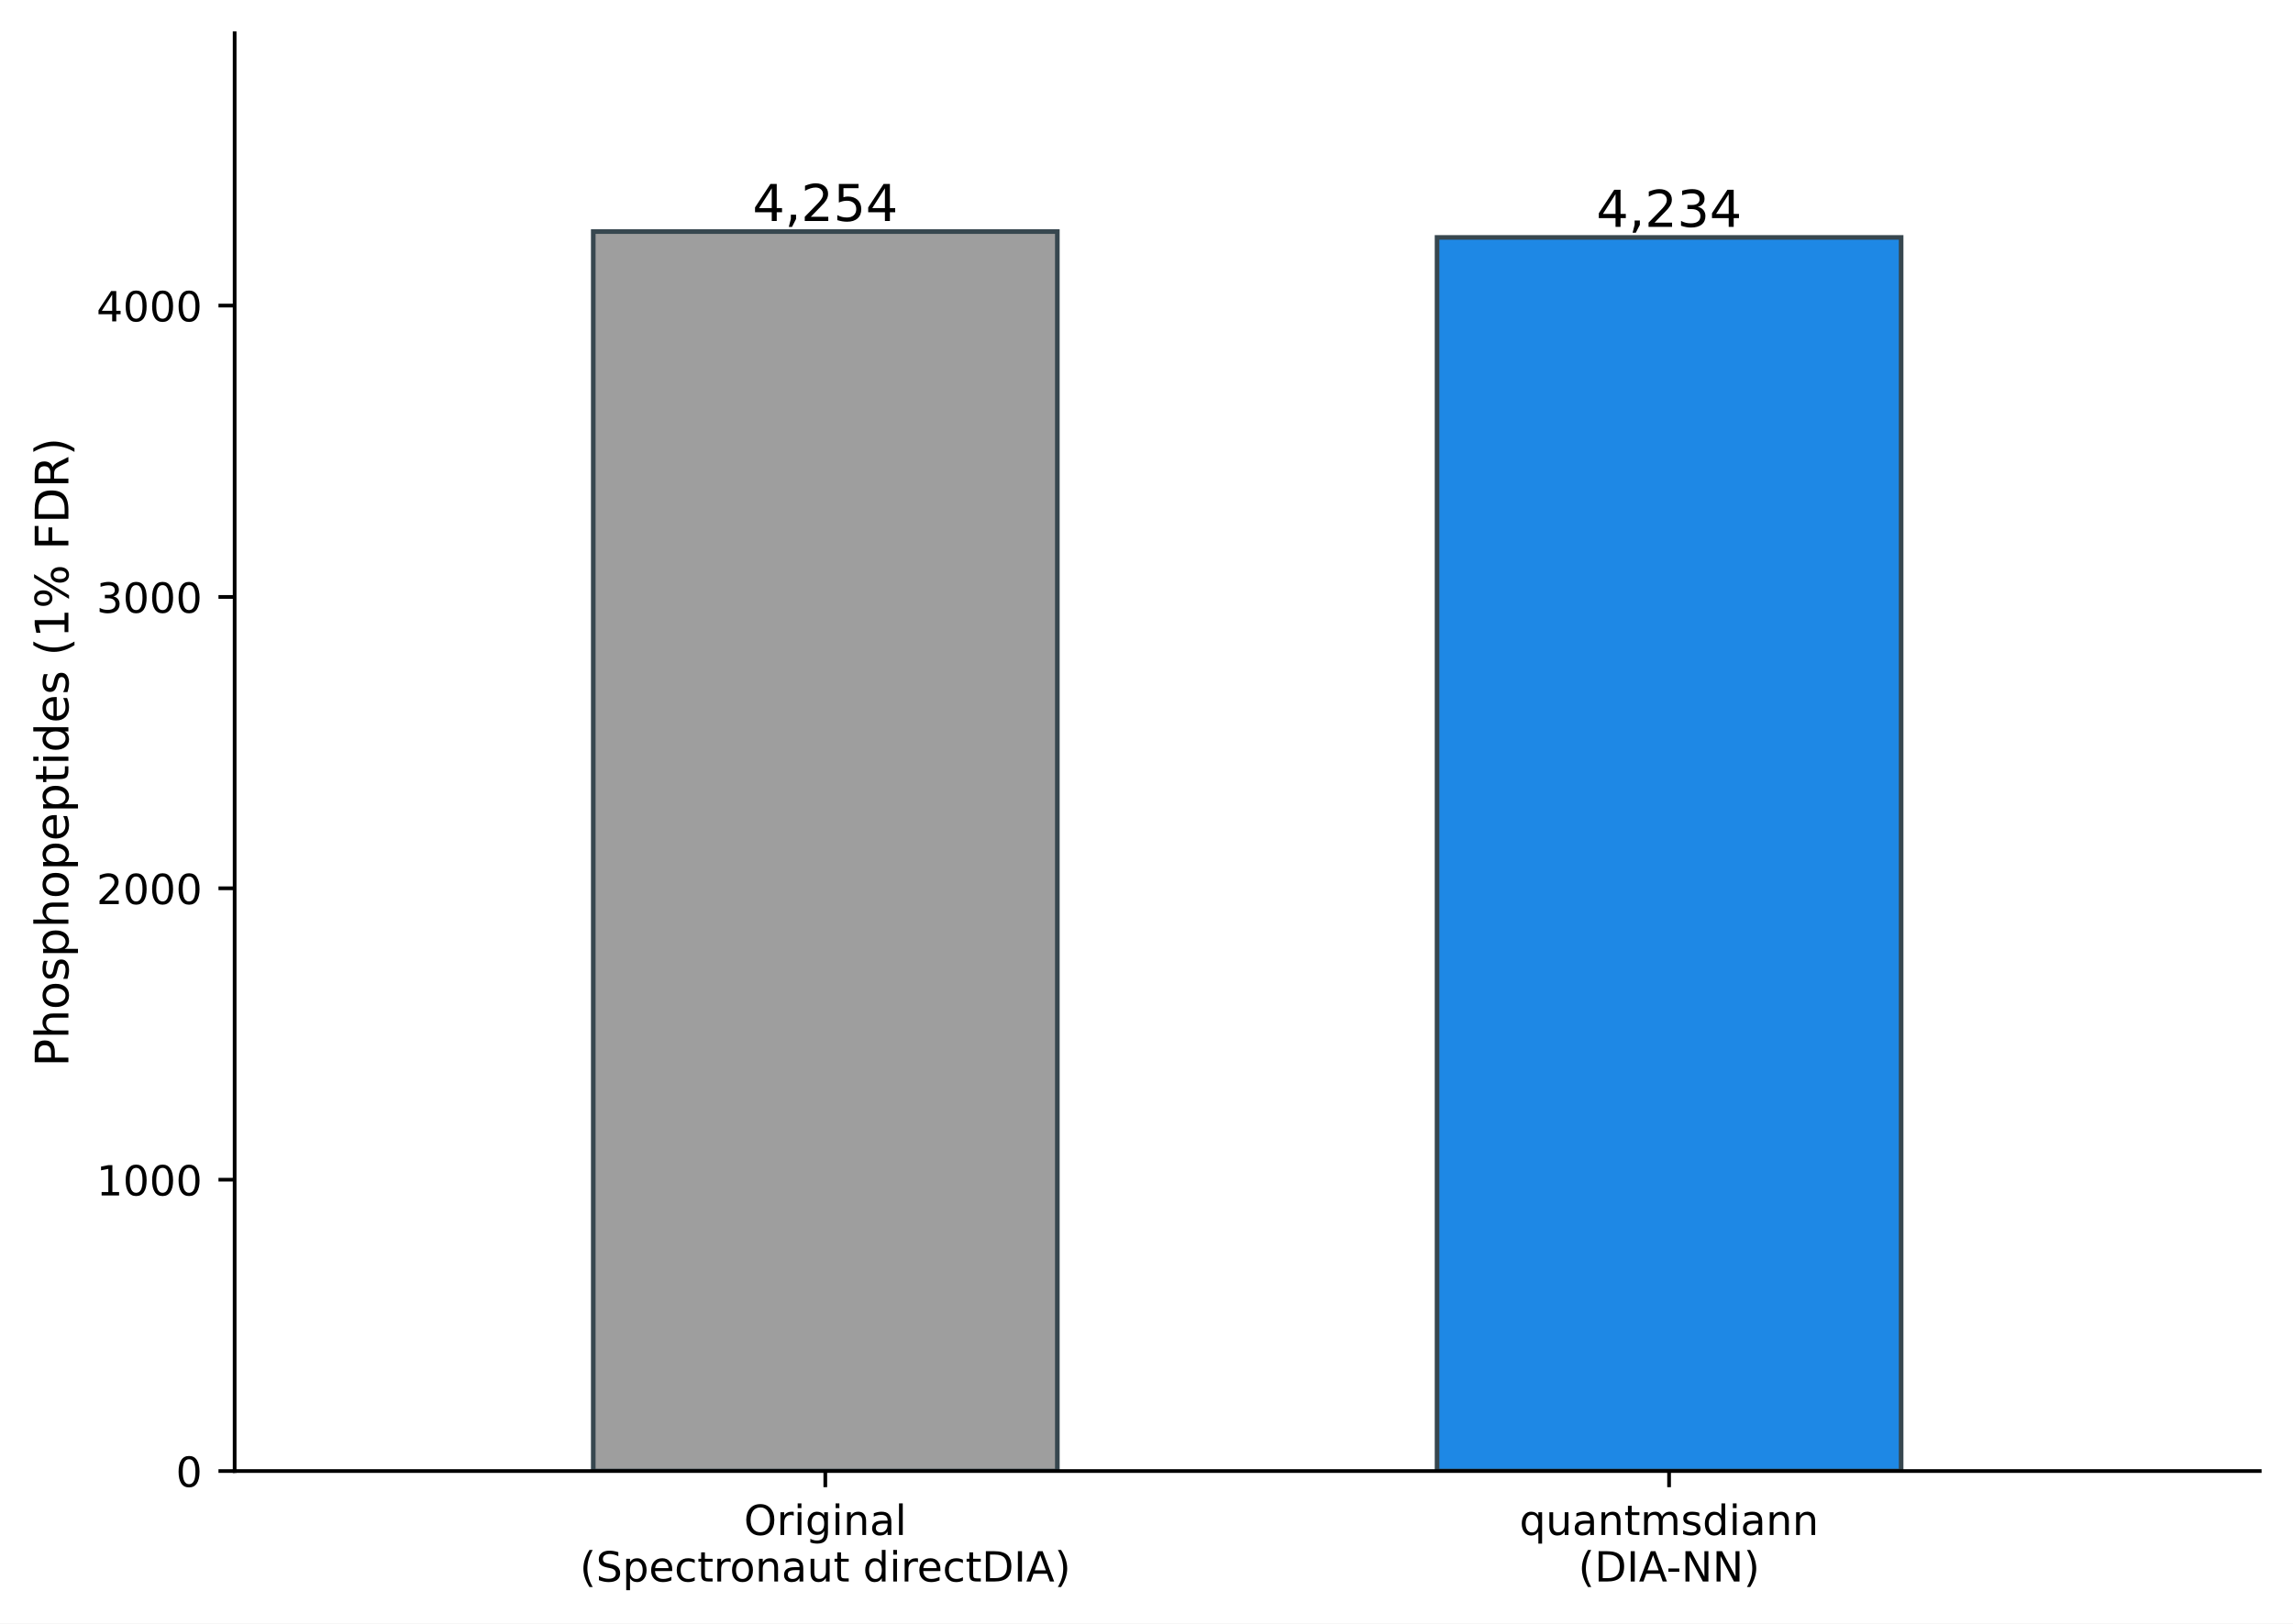
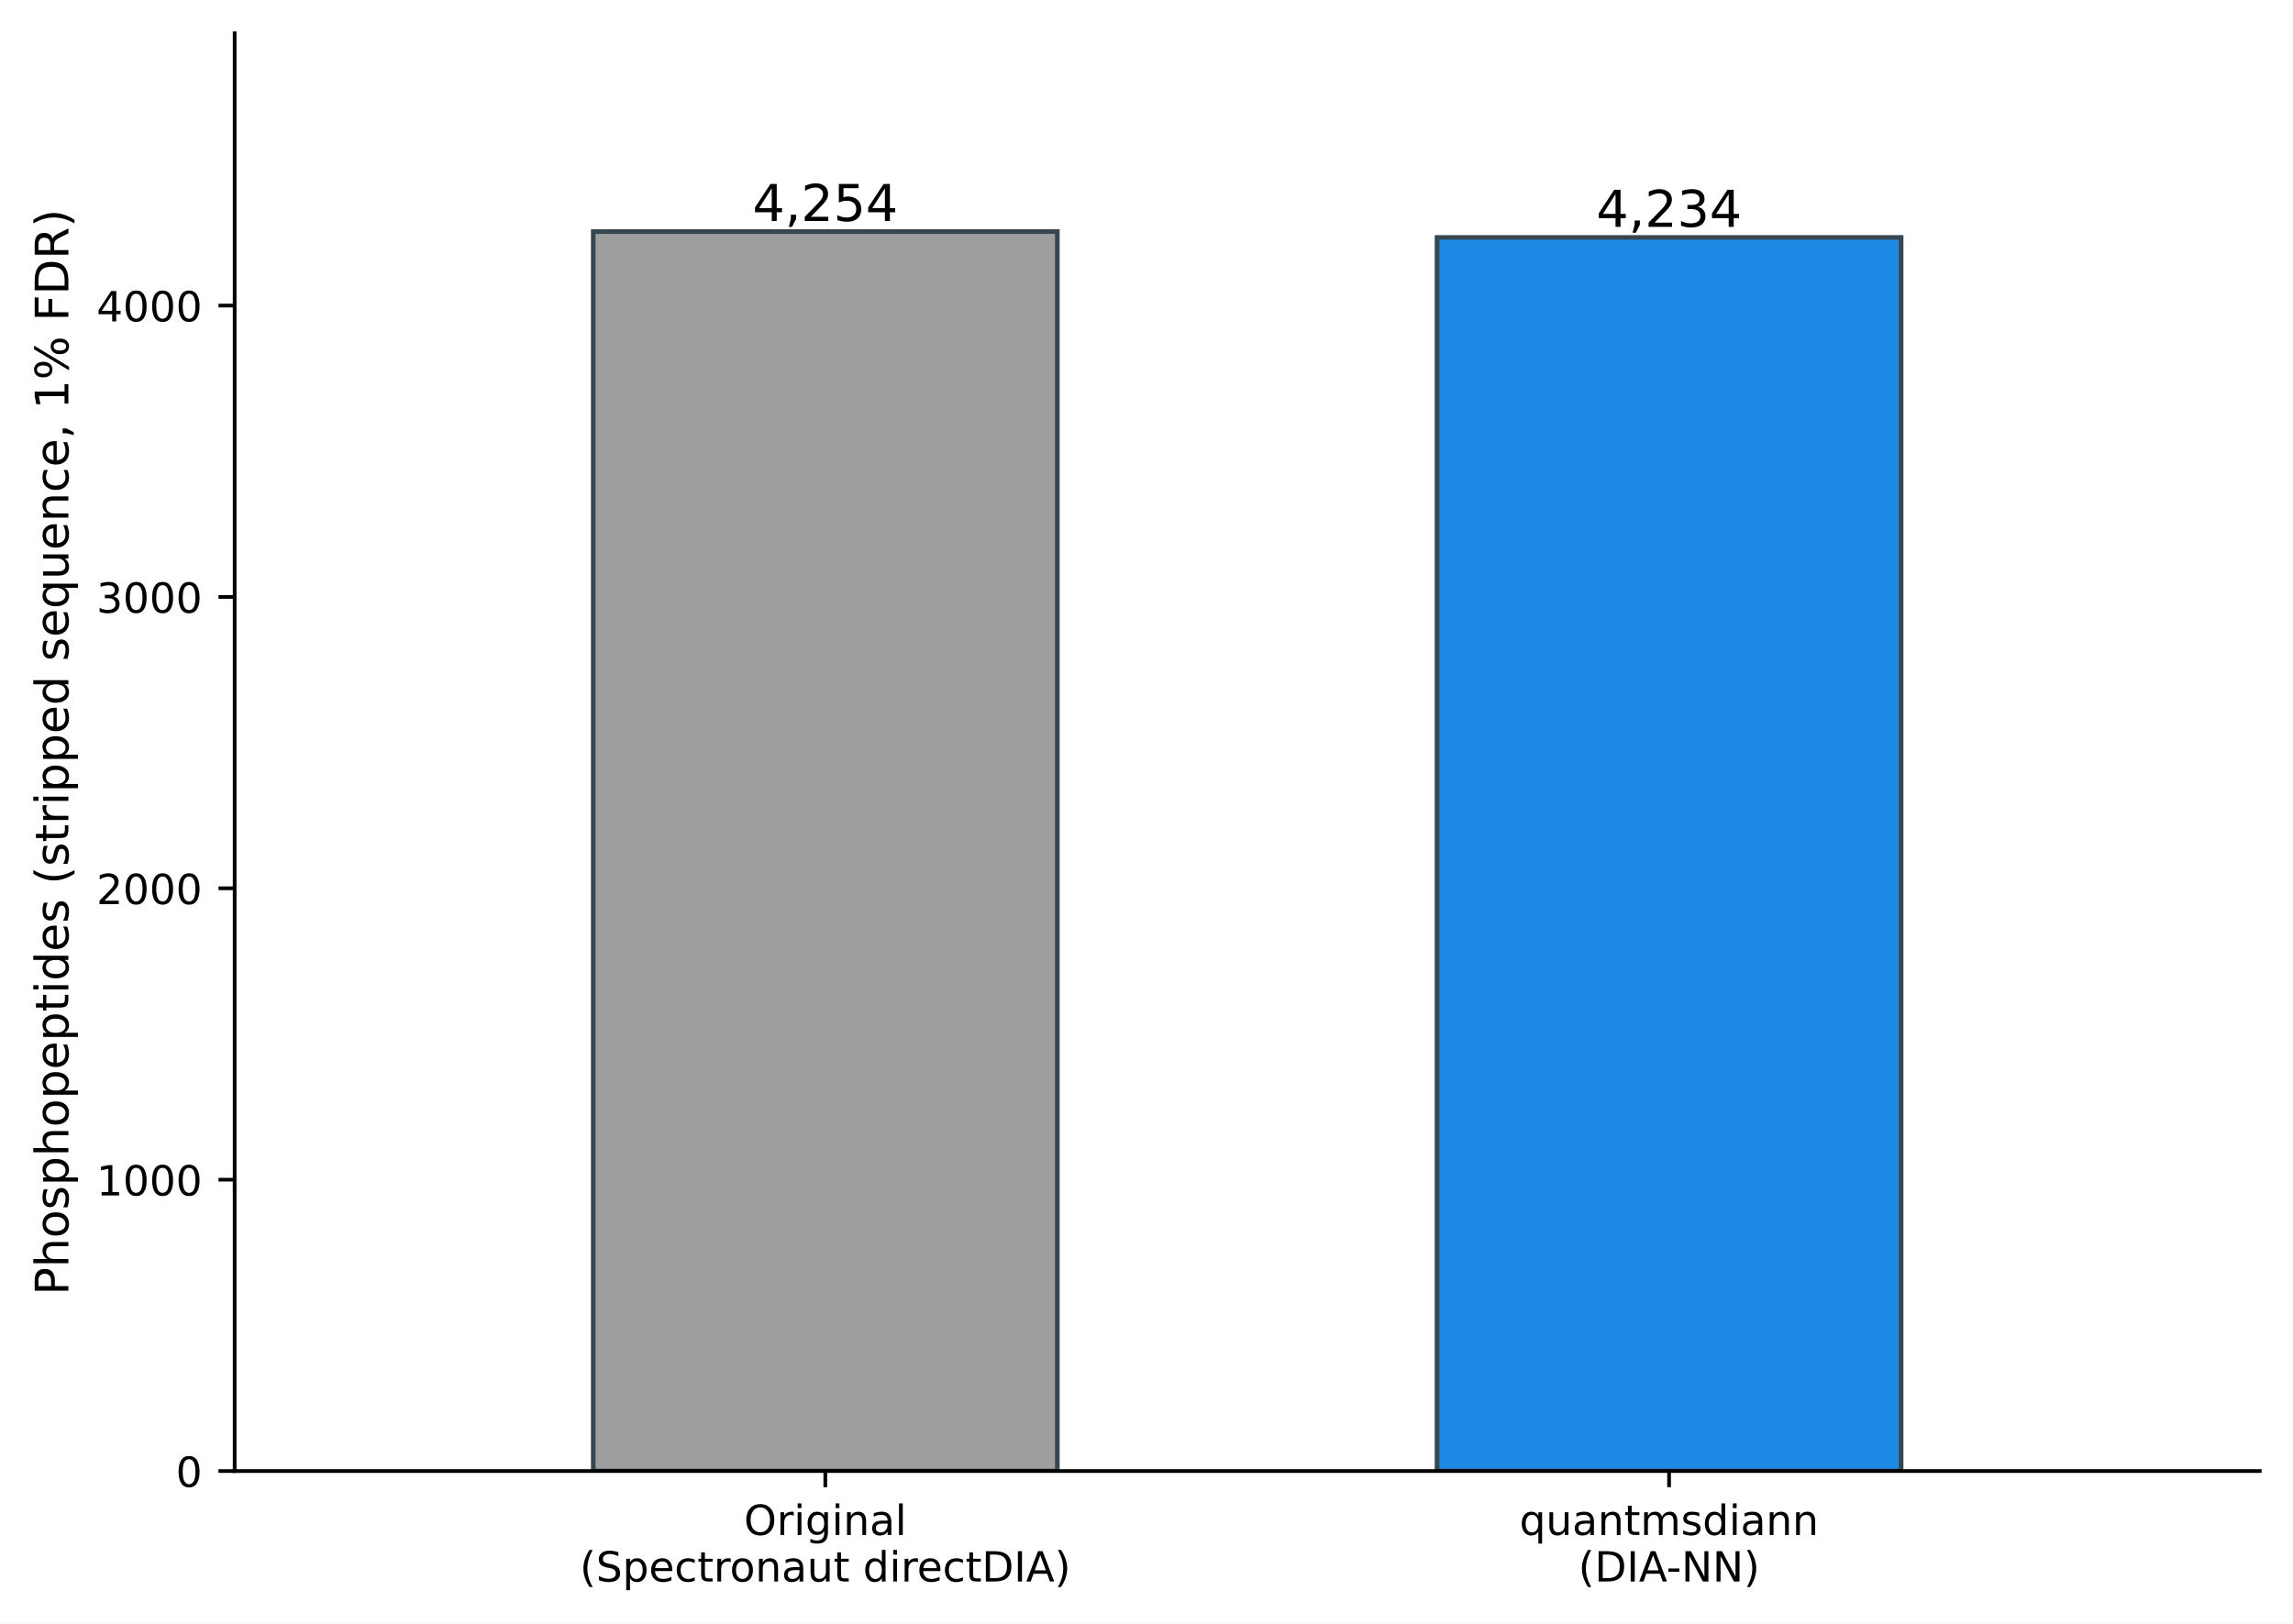
<svg xmlns="http://www.w3.org/2000/svg" xmlns:xlink="http://www.w3.org/1999/xlink" width="496.263pt" height="351.428pt" viewBox="0 0 496.263 351.428" version="1.1">
  <defs>
    <style type="text/css">*{stroke-linejoin: round; stroke-linecap: butt}</style>
  </defs>
  <g id="figure_1">
    <g id="patch_1">
      <path d="M 0 351.428  L 496.263 351.428  L 496.263 0  L 0 0  z " style="fill: #ffffff" />
    </g>
    <g id="axes_1">
      <g id="patch_2">
        <path d="M 50.783 318.44  L 489.063 318.44  L 489.063 7.2  L 50.783 7.2  z " style="fill: #ffffff" />
      </g>
      <g id="patch_3">
-         <path d="M 128.395 318.44  L 228.834 318.44  L 228.834 50.13  L 128.395 50.13  z " clip-path="url(#p8da9b07912)" style="fill: #9e9e9e; stroke: #37474f; stroke-linejoin: miter" />
+         <path d="M 128.395 318.44  L 228.834 318.44  L 228.834 50.13  L 128.395 50.13  z " clip-path="url(#p5b5138e62d)" style="fill: #9e9e9e; stroke: #37474f; stroke-linejoin: miter" />
      </g>
      <g id="patch_4">
-         <path d="M 311.012 318.44  L 411.451 318.44  L 411.451 51.391  L 311.012 51.391  z " clip-path="url(#p8da9b07912)" style="fill: #1e88e5; stroke: #37474f; stroke-linejoin: miter" />
+         <path d="M 311.012 318.44  L 411.451 318.44  L 411.451 51.391  L 311.012 51.391  z " clip-path="url(#p5b5138e62d)" style="fill: #1e88e5; stroke: #37474f; stroke-linejoin: miter" />
      </g>
      <g id="matplotlib.axis_1">
        <g id="xtick_1">
          <g id="line2d_1">
            <defs>
-               <path id="mb87421ef24" d="M 0 0  L 0 3.5  " style="stroke: #000000; stroke-width: 0.8" />
+               <path id="mec9b234973" d="M 0 0  L 0 3.5  " style="stroke: #000000; stroke-width: 0.8" />
            </defs>
            <g>
-               <use xlink:href="#mb87421ef24" x="178.615" y="318.44" style="stroke: #000000; stroke-width: 0.8" />
+               <use xlink:href="#mec9b234973" x="178.615" y="318.44" style="stroke: #000000; stroke-width: 0.8" />
            </g>
          </g>
          <g id="text_1">
            <g transform="translate(161.0057 332.2786) scale(0.09 -0.09)">
              <defs>
                <path id="DejaVuSans-4f" d="M 2522 4238  Q 1834 4238 1429 3725  Q 1025 3213 1025 2328  Q 1025 1447 1429 934  Q 1834 422 2522 422  Q 3209 422 3611 934  Q 4013 1447 4013 2328  Q 4013 3213 3611 3725  Q 3209 4238 2522 4238  z M 2522 4750  Q 3503 4750 4090 4092  Q 4678 3434 4678 2328  Q 4678 1225 4090 567  Q 3503 -91 2522 -91  Q 1538 -91 948 565  Q 359 1222 359 2328  Q 359 3434 948 4092  Q 1538 4750 2522 4750  z " transform="scale(0.015625)" />
                <path id="DejaVuSans-72" d="M 2631 2963  Q 2534 3019 2420 3045  Q 2306 3072 2169 3072  Q 1681 3072 1420 2755  Q 1159 2438 1159 1844  L 1159 0  L 581 0  L 581 3500  L 1159 3500  L 1159 2956  Q 1341 3275 1631 3429  Q 1922 3584 2338 3584  Q 2397 3584 2469 3576  Q 2541 3569 2628 3553  L 2631 2963  z " transform="scale(0.015625)" />
                <path id="DejaVuSans-69" d="M 603 3500  L 1178 3500  L 1178 0  L 603 0  L 603 3500  z M 603 4863  L 1178 4863  L 1178 4134  L 603 4134  L 603 4863  z " transform="scale(0.015625)" />
                <path id="DejaVuSans-67" d="M 2906 1791  Q 2906 2416 2648 2759  Q 2391 3103 1925 3103  Q 1463 3103 1205 2759  Q 947 2416 947 1791  Q 947 1169 1205 825  Q 1463 481 1925 481  Q 2391 481 2648 825  Q 2906 1169 2906 1791  z M 3481 434  Q 3481 -459 3084 -895  Q 2688 -1331 1869 -1331  Q 1566 -1331 1297 -1286  Q 1028 -1241 775 -1147  L 775 -588  Q 1028 -725 1275 -790  Q 1522 -856 1778 -856  Q 2344 -856 2625 -561  Q 2906 -266 2906 331  L 2906 616  Q 2728 306 2450 153  Q 2172 0 1784 0  Q 1141 0 747 490  Q 353 981 353 1791  Q 353 2603 747 3093  Q 1141 3584 1784 3584  Q 2172 3584 2450 3431  Q 2728 3278 2906 2969  L 2906 3500  L 3481 3500  L 3481 434  z " transform="scale(0.015625)" />
                <path id="DejaVuSans-6e" d="M 3513 2113  L 3513 0  L 2938 0  L 2938 2094  Q 2938 2591 2744 2837  Q 2550 3084 2163 3084  Q 1697 3084 1428 2787  Q 1159 2491 1159 1978  L 1159 0  L 581 0  L 581 3500  L 1159 3500  L 1159 2956  Q 1366 3272 1645 3428  Q 1925 3584 2291 3584  Q 2894 3584 3203 3211  Q 3513 2838 3513 2113  z " transform="scale(0.015625)" />
                <path id="DejaVuSans-61" d="M 2194 1759  Q 1497 1759 1228 1600  Q 959 1441 959 1056  Q 959 750 1161 570  Q 1363 391 1709 391  Q 2188 391 2477 730  Q 2766 1069 2766 1631  L 2766 1759  L 2194 1759  z M 3341 1997  L 3341 0  L 2766 0  L 2766 531  Q 2569 213 2275 61  Q 1981 -91 1556 -91  Q 1019 -91 701 211  Q 384 513 384 1019  Q 384 1609 779 1909  Q 1175 2209 1959 2209  L 2766 2209  L 2766 2266  Q 2766 2663 2505 2880  Q 2244 3097 1772 3097  Q 1472 3097 1187 3025  Q 903 2953 641 2809  L 641 3341  Q 956 3463 1253 3523  Q 1550 3584 1831 3584  Q 2591 3584 2966 3190  Q 3341 2797 3341 1997  z " transform="scale(0.015625)" />
                <path id="DejaVuSans-6c" d="M 603 4863  L 1178 4863  L 1178 0  L 603 0  L 603 4863  z " transform="scale(0.015625)" />
              </defs>
              <use xlink:href="#DejaVuSans-4f" />
              <use xlink:href="#DejaVuSans-72" transform="translate(78.71094 0)" />
              <use xlink:href="#DejaVuSans-69" transform="translate(119.8242 0)" />
              <use xlink:href="#DejaVuSans-67" transform="translate(147.6074 0)" />
              <use xlink:href="#DejaVuSans-69" transform="translate(211.084 0)" />
              <use xlink:href="#DejaVuSans-6e" transform="translate(238.8672 0)" />
              <use xlink:href="#DejaVuSans-61" transform="translate(302.2461 0)" />
              <use xlink:href="#DejaVuSans-6c" transform="translate(363.5254 0)" />
            </g>
            <g transform="translate(125.4909 342.3566) scale(0.09 -0.09)">
              <defs>
                <path id="DejaVuSans-28" d="M 1984 4856  Q 1566 4138 1362 3434  Q 1159 2731 1159 2009  Q 1159 1288 1364 580  Q 1569 -128 1984 -844  L 1484 -844  Q 1016 -109 783 600  Q 550 1309 550 2009  Q 550 2706 781 3412  Q 1013 4119 1484 4856  L 1984 4856  z " transform="scale(0.015625)" />
                <path id="DejaVuSans-53" d="M 3425 4513  L 3425 3897  Q 3066 4069 2747 4153  Q 2428 4238 2131 4238  Q 1616 4238 1336 4038  Q 1056 3838 1056 3469  Q 1056 3159 1242 3001  Q 1428 2844 1947 2747  L 2328 2669  Q 3034 2534 3370 2195  Q 3706 1856 3706 1288  Q 3706 609 3251 259  Q 2797 -91 1919 -91  Q 1588 -91 1214 -16  Q 841 59 441 206  L 441 856  Q 825 641 1194 531  Q 1563 422 1919 422  Q 2459 422 2753 634  Q 3047 847 3047 1241  Q 3047 1584 2836 1778  Q 2625 1972 2144 2069  L 1759 2144  Q 1053 2284 737 2584  Q 422 2884 422 3419  Q 422 4038 858 4394  Q 1294 4750 2059 4750  Q 2388 4750 2728 4690  Q 3069 4631 3425 4513  z " transform="scale(0.015625)" />
                <path id="DejaVuSans-70" d="M 1159 525  L 1159 -1331  L 581 -1331  L 581 3500  L 1159 3500  L 1159 2969  Q 1341 3281 1617 3432  Q 1894 3584 2278 3584  Q 2916 3584 3314 3078  Q 3713 2572 3713 1747  Q 3713 922 3314 415  Q 2916 -91 2278 -91  Q 1894 -91 1617 61  Q 1341 213 1159 525  z M 3116 1747  Q 3116 2381 2855 2742  Q 2594 3103 2138 3103  Q 1681 3103 1420 2742  Q 1159 2381 1159 1747  Q 1159 1113 1420 752  Q 1681 391 2138 391  Q 2594 391 2855 752  Q 3116 1113 3116 1747  z " transform="scale(0.015625)" />
                <path id="DejaVuSans-65" d="M 3597 1894  L 3597 1613  L 953 1613  Q 991 1019 1311 708  Q 1631 397 2203 397  Q 2534 397 2845 478  Q 3156 559 3463 722  L 3463 178  Q 3153 47 2828 -22  Q 2503 -91 2169 -91  Q 1331 -91 842 396  Q 353 884 353 1716  Q 353 2575 817 3079  Q 1281 3584 2069 3584  Q 2775 3584 3186 3129  Q 3597 2675 3597 1894  z M 3022 2063  Q 3016 2534 2758 2815  Q 2500 3097 2075 3097  Q 1594 3097 1305 2825  Q 1016 2553 972 2059  L 3022 2063  z " transform="scale(0.015625)" />
                <path id="DejaVuSans-63" d="M 3122 3366  L 3122 2828  Q 2878 2963 2633 3030  Q 2388 3097 2138 3097  Q 1578 3097 1268 2742  Q 959 2388 959 1747  Q 959 1106 1268 751  Q 1578 397 2138 397  Q 2388 397 2633 464  Q 2878 531 3122 666  L 3122 134  Q 2881 22 2623 -34  Q 2366 -91 2075 -91  Q 1284 -91 818 406  Q 353 903 353 1747  Q 353 2603 823 3093  Q 1294 3584 2113 3584  Q 2378 3584 2631 3529  Q 2884 3475 3122 3366  z " transform="scale(0.015625)" />
                <path id="DejaVuSans-74" d="M 1172 4494  L 1172 3500  L 2356 3500  L 2356 3053  L 1172 3053  L 1172 1153  Q 1172 725 1289 603  Q 1406 481 1766 481  L 2356 481  L 2356 0  L 1766 0  Q 1100 0 847 248  Q 594 497 594 1153  L 594 3053  L 172 3053  L 172 3500  L 594 3500  L 594 4494  L 1172 4494  z " transform="scale(0.015625)" />
                <path id="DejaVuSans-6f" d="M 1959 3097  Q 1497 3097 1228 2736  Q 959 2375 959 1747  Q 959 1119 1226 758  Q 1494 397 1959 397  Q 2419 397 2687 759  Q 2956 1122 2956 1747  Q 2956 2369 2687 2733  Q 2419 3097 1959 3097  z M 1959 3584  Q 2709 3584 3137 3096  Q 3566 2609 3566 1747  Q 3566 888 3137 398  Q 2709 -91 1959 -91  Q 1206 -91 779 398  Q 353 888 353 1747  Q 353 2609 779 3096  Q 1206 3584 1959 3584  z " transform="scale(0.015625)" />
                <path id="DejaVuSans-75" d="M 544 1381  L 544 3500  L 1119 3500  L 1119 1403  Q 1119 906 1312 657  Q 1506 409 1894 409  Q 2359 409 2629 706  Q 2900 1003 2900 1516  L 2900 3500  L 3475 3500  L 3475 0  L 2900 0  L 2900 538  Q 2691 219 2414 64  Q 2138 -91 1772 -91  Q 1169 -91 856 284  Q 544 659 544 1381  z M 1991 3584  L 1991 3584  z " transform="scale(0.015625)" />
                <path id="DejaVuSans-20" transform="scale(0.015625)" />
                <path id="DejaVuSans-64" d="M 2906 2969  L 2906 4863  L 3481 4863  L 3481 0  L 2906 0  L 2906 525  Q 2725 213 2448 61  Q 2172 -91 1784 -91  Q 1150 -91 751 415  Q 353 922 353 1747  Q 353 2572 751 3078  Q 1150 3584 1784 3584  Q 2172 3584 2448 3432  Q 2725 3281 2906 2969  z M 947 1747  Q 947 1113 1208 752  Q 1469 391 1925 391  Q 2381 391 2643 752  Q 2906 1113 2906 1747  Q 2906 2381 2643 2742  Q 2381 3103 1925 3103  Q 1469 3103 1208 2742  Q 947 2381 947 1747  z " transform="scale(0.015625)" />
                <path id="DejaVuSans-44" d="M 1259 4147  L 1259 519  L 2022 519  Q 2988 519 3436 956  Q 3884 1394 3884 2338  Q 3884 3275 3436 3711  Q 2988 4147 2022 4147  L 1259 4147  z M 628 4666  L 1925 4666  Q 3281 4666 3915 4102  Q 4550 3538 4550 2338  Q 4550 1131 3912 565  Q 3275 0 1925 0  L 628 0  L 628 4666  z " transform="scale(0.015625)" />
                <path id="DejaVuSans-49" d="M 628 4666  L 1259 4666  L 1259 0  L 628 0  L 628 4666  z " transform="scale(0.015625)" />
                <path id="DejaVuSans-41" d="M 2188 4044  L 1331 1722  L 3047 1722  L 2188 4044  z M 1831 4666  L 2547 4666  L 4325 0  L 3669 0  L 3244 1197  L 1141 1197  L 716 0  L 50 0  L 1831 4666  z " transform="scale(0.015625)" />
                <path id="DejaVuSans-29" d="M 513 4856  L 1013 4856  Q 1481 4119 1714 3412  Q 1947 2706 1947 2009  Q 1947 1309 1714 600  Q 1481 -109 1013 -844  L 513 -844  Q 928 -128 1133 580  Q 1338 1288 1338 2009  Q 1338 2731 1133 3434  Q 928 4138 513 4856  z " transform="scale(0.015625)" />
              </defs>
              <use xlink:href="#DejaVuSans-28" />
              <use xlink:href="#DejaVuSans-53" transform="translate(39.01367 0)" />
              <use xlink:href="#DejaVuSans-70" transform="translate(102.4902 0)" />
              <use xlink:href="#DejaVuSans-65" transform="translate(165.9668 0)" />
              <use xlink:href="#DejaVuSans-63" transform="translate(227.4902 0)" />
              <use xlink:href="#DejaVuSans-74" transform="translate(282.4707 0)" />
              <use xlink:href="#DejaVuSans-72" transform="translate(321.6797 0)" />
              <use xlink:href="#DejaVuSans-6f" transform="translate(360.543 0)" />
              <use xlink:href="#DejaVuSans-6e" transform="translate(421.7246 0)" />
              <use xlink:href="#DejaVuSans-61" transform="translate(485.1035 0)" />
              <use xlink:href="#DejaVuSans-75" transform="translate(546.3828 0)" />
              <use xlink:href="#DejaVuSans-74" transform="translate(609.7617 0)" />
              <use xlink:href="#DejaVuSans-20" transform="translate(648.9707 0)" />
              <use xlink:href="#DejaVuSans-64" transform="translate(680.7578 0)" />
              <use xlink:href="#DejaVuSans-69" transform="translate(744.2344 0)" />
              <use xlink:href="#DejaVuSans-72" transform="translate(772.0176 0)" />
              <use xlink:href="#DejaVuSans-65" transform="translate(810.8809 0)" />
              <use xlink:href="#DejaVuSans-63" transform="translate(872.4043 0)" />
              <use xlink:href="#DejaVuSans-74" transform="translate(927.3848 0)" />
              <use xlink:href="#DejaVuSans-44" transform="translate(966.5938 0)" />
              <use xlink:href="#DejaVuSans-49" transform="translate(1043.596 0)" />
              <use xlink:href="#DejaVuSans-41" transform="translate(1073.088 0)" />
              <use xlink:href="#DejaVuSans-29" transform="translate(1141.496 0)" />
            </g>
          </g>
        </g>
        <g id="xtick_2">
          <g id="line2d_2">
            <g>
-               <use xlink:href="#mb87421ef24" x="361.231" y="318.44" style="stroke: #000000; stroke-width: 0.8" />
+               <use xlink:href="#mec9b234973" x="361.231" y="318.44" style="stroke: #000000; stroke-width: 0.8" />
            </g>
          </g>
          <g id="text_2">
            <g transform="translate(328.8533 332.2786) scale(0.09 -0.09)">
              <defs>
                <path id="DejaVuSans-71" d="M 947 1747  Q 947 1113 1208 752  Q 1469 391 1925 391  Q 2381 391 2643 752  Q 2906 1113 2906 1747  Q 2906 2381 2643 2742  Q 2381 3103 1925 3103  Q 1469 3103 1208 2742  Q 947 2381 947 1747  z M 2906 525  Q 2725 213 2448 61  Q 2172 -91 1784 -91  Q 1150 -91 751 415  Q 353 922 353 1747  Q 353 2572 751 3078  Q 1150 3584 1784 3584  Q 2172 3584 2448 3432  Q 2725 3281 2906 2969  L 2906 3500  L 3481 3500  L 3481 -1331  L 2906 -1331  L 2906 525  z " transform="scale(0.015625)" />
                <path id="DejaVuSans-6d" d="M 3328 2828  Q 3544 3216 3844 3400  Q 4144 3584 4550 3584  Q 5097 3584 5394 3201  Q 5691 2819 5691 2113  L 5691 0  L 5113 0  L 5113 2094  Q 5113 2597 4934 2840  Q 4756 3084 4391 3084  Q 3944 3084 3684 2787  Q 3425 2491 3425 1978  L 3425 0  L 2847 0  L 2847 2094  Q 2847 2600 2669 2842  Q 2491 3084 2119 3084  Q 1678 3084 1418 2786  Q 1159 2488 1159 1978  L 1159 0  L 581 0  L 581 3500  L 1159 3500  L 1159 2956  Q 1356 3278 1631 3431  Q 1906 3584 2284 3584  Q 2666 3584 2933 3390  Q 3200 3197 3328 2828  z " transform="scale(0.015625)" />
                <path id="DejaVuSans-73" d="M 2834 3397  L 2834 2853  Q 2591 2978 2328 3040  Q 2066 3103 1784 3103  Q 1356 3103 1142 2972  Q 928 2841 928 2578  Q 928 2378 1081 2264  Q 1234 2150 1697 2047  L 1894 2003  Q 2506 1872 2764 1633  Q 3022 1394 3022 966  Q 3022 478 2636 193  Q 2250 -91 1575 -91  Q 1294 -91 989 -36  Q 684 19 347 128  L 347 722  Q 666 556 975 473  Q 1284 391 1588 391  Q 1994 391 2212 530  Q 2431 669 2431 922  Q 2431 1156 2273 1281  Q 2116 1406 1581 1522  L 1381 1569  Q 847 1681 609 1914  Q 372 2147 372 2553  Q 372 3047 722 3315  Q 1072 3584 1716 3584  Q 2034 3584 2315 3537  Q 2597 3491 2834 3397  z " transform="scale(0.015625)" />
              </defs>
              <use xlink:href="#DejaVuSans-71" />
              <use xlink:href="#DejaVuSans-75" transform="translate(63.47656 0)" />
              <use xlink:href="#DejaVuSans-61" transform="translate(126.8555 0)" />
              <use xlink:href="#DejaVuSans-6e" transform="translate(188.1348 0)" />
              <use xlink:href="#DejaVuSans-74" transform="translate(251.5137 0)" />
              <use xlink:href="#DejaVuSans-6d" transform="translate(290.7227 0)" />
              <use xlink:href="#DejaVuSans-73" transform="translate(388.1348 0)" />
              <use xlink:href="#DejaVuSans-64" transform="translate(440.2344 0)" />
              <use xlink:href="#DejaVuSans-69" transform="translate(503.7109 0)" />
              <use xlink:href="#DejaVuSans-61" transform="translate(531.4941 0)" />
              <use xlink:href="#DejaVuSans-6e" transform="translate(592.7734 0)" />
              <use xlink:href="#DejaVuSans-6e" transform="translate(656.1523 0)" />
            </g>
            <g transform="translate(341.5939 342.3566) scale(0.09 -0.09)">
              <defs>
                <path id="DejaVuSans-2d" d="M 313 2009  L 1997 2009  L 1997 1497  L 313 1497  L 313 2009  z " transform="scale(0.015625)" />
                <path id="DejaVuSans-4e" d="M 628 4666  L 1478 4666  L 3547 763  L 3547 4666  L 4159 4666  L 4159 0  L 3309 0  L 1241 3903  L 1241 0  L 628 0  L 628 4666  z " transform="scale(0.015625)" />
              </defs>
              <use xlink:href="#DejaVuSans-28" />
              <use xlink:href="#DejaVuSans-44" transform="translate(39.01367 0)" />
              <use xlink:href="#DejaVuSans-49" transform="translate(116.0156 0)" />
              <use xlink:href="#DejaVuSans-41" transform="translate(145.5078 0)" />
              <use xlink:href="#DejaVuSans-2d" transform="translate(211.666 0)" />
              <use xlink:href="#DejaVuSans-4e" transform="translate(247.75 0)" />
              <use xlink:href="#DejaVuSans-4e" transform="translate(322.5547 0)" />
              <use xlink:href="#DejaVuSans-29" transform="translate(397.3594 0)" />
            </g>
          </g>
        </g>
      </g>
      <g id="matplotlib.axis_2">
        <g id="ytick_1">
          <g id="line2d_3">
            <defs>
-               <path id="mf61b8d5107" d="M 0 0  L -3.5 0  " style="stroke: #000000; stroke-width: 0.8" />
+               <path id="m449cc2fb2a" d="M 0 0  L -3.5 0  " style="stroke: #000000; stroke-width: 0.8" />
            </defs>
            <g>
-               <use xlink:href="#mf61b8d5107" x="50.783" y="318.44" style="stroke: #000000; stroke-width: 0.8" />
+               <use xlink:href="#m449cc2fb2a" x="50.783" y="318.44" style="stroke: #000000; stroke-width: 0.8" />
            </g>
          </g>
          <g id="text_3">
            <g transform="translate(38.05687 321.8593) scale(0.09 -0.09)">
              <defs>
                <path id="DejaVuSans-30" d="M 2034 4250  Q 1547 4250 1301 3770  Q 1056 3291 1056 2328  Q 1056 1369 1301 889  Q 1547 409 2034 409  Q 2525 409 2770 889  Q 3016 1369 3016 2328  Q 3016 3291 2770 3770  Q 2525 4250 2034 4250  z M 2034 4750  Q 2819 4750 3233 4129  Q 3647 3509 3647 2328  Q 3647 1150 3233 529  Q 2819 -91 2034 -91  Q 1250 -91 836 529  Q 422 1150 422 2328  Q 422 3509 836 4129  Q 1250 4750 2034 4750  z " transform="scale(0.015625)" />
              </defs>
              <use xlink:href="#DejaVuSans-30" />
            </g>
          </g>
        </g>
        <g id="ytick_2">
          <g id="line2d_4">
            <g>
-               <use xlink:href="#mf61b8d5107" x="50.783" y="255.368" style="stroke: #000000; stroke-width: 0.8" />
+               <use xlink:href="#m449cc2fb2a" x="50.783" y="255.368" style="stroke: #000000; stroke-width: 0.8" />
            </g>
          </g>
          <g id="text_4">
            <g transform="translate(20.87813 258.7868) scale(0.09 -0.09)">
              <defs>
                <path id="DejaVuSans-31" d="M 794 531  L 1825 531  L 1825 4091  L 703 3866  L 703 4441  L 1819 4666  L 2450 4666  L 2450 531  L 3481 531  L 3481 0  L 794 0  L 794 531  z " transform="scale(0.015625)" />
              </defs>
              <use xlink:href="#DejaVuSans-31" />
              <use xlink:href="#DejaVuSans-30" transform="translate(63.62305 0)" />
              <use xlink:href="#DejaVuSans-30" transform="translate(127.2461 0)" />
              <use xlink:href="#DejaVuSans-30" transform="translate(190.8691 0)" />
            </g>
          </g>
        </g>
        <g id="ytick_3">
          <g id="line2d_5">
            <g>
-               <use xlink:href="#mf61b8d5107" x="50.783" y="192.295" style="stroke: #000000; stroke-width: 0.8" />
+               <use xlink:href="#m449cc2fb2a" x="50.783" y="192.295" style="stroke: #000000; stroke-width: 0.8" />
            </g>
          </g>
          <g id="text_5">
            <g transform="translate(20.87813 195.7143) scale(0.09 -0.09)">
              <defs>
                <path id="DejaVuSans-32" d="M 1228 531  L 3431 531  L 3431 0  L 469 0  L 469 531  Q 828 903 1448 1529  Q 2069 2156 2228 2338  Q 2531 2678 2651 2914  Q 2772 3150 2772 3378  Q 2772 3750 2511 3984  Q 2250 4219 1831 4219  Q 1534 4219 1204 4116  Q 875 4013 500 3803  L 500 4441  Q 881 4594 1212 4672  Q 1544 4750 1819 4750  Q 2544 4750 2975 4387  Q 3406 4025 3406 3419  Q 3406 3131 3298 2873  Q 3191 2616 2906 2266  Q 2828 2175 2409 1742  Q 1991 1309 1228 531  z " transform="scale(0.015625)" />
              </defs>
              <use xlink:href="#DejaVuSans-32" />
              <use xlink:href="#DejaVuSans-30" transform="translate(63.62305 0)" />
              <use xlink:href="#DejaVuSans-30" transform="translate(127.2461 0)" />
              <use xlink:href="#DejaVuSans-30" transform="translate(190.8691 0)" />
            </g>
          </g>
        </g>
        <g id="ytick_4">
          <g id="line2d_6">
            <g>
-               <use xlink:href="#mf61b8d5107" x="50.783" y="129.223" style="stroke: #000000; stroke-width: 0.8" />
+               <use xlink:href="#m449cc2fb2a" x="50.783" y="129.223" style="stroke: #000000; stroke-width: 0.8" />
            </g>
          </g>
          <g id="text_6">
            <g transform="translate(20.87813 132.6418) scale(0.09 -0.09)">
              <defs>
                <path id="DejaVuSans-33" d="M 2597 2516  Q 3050 2419 3304 2112  Q 3559 1806 3559 1356  Q 3559 666 3084 287  Q 2609 -91 1734 -91  Q 1441 -91 1130 -33  Q 819 25 488 141  L 488 750  Q 750 597 1062 519  Q 1375 441 1716 441  Q 2309 441 2620 675  Q 2931 909 2931 1356  Q 2931 1769 2642 2001  Q 2353 2234 1838 2234  L 1294 2234  L 1294 2753  L 1863 2753  Q 2328 2753 2575 2939  Q 2822 3125 2822 3475  Q 2822 3834 2567 4026  Q 2313 4219 1838 4219  Q 1578 4219 1281 4162  Q 984 4106 628 3988  L 628 4550  Q 988 4650 1302 4700  Q 1616 4750 1894 4750  Q 2613 4750 3031 4423  Q 3450 4097 3450 3541  Q 3450 3153 3228 2886  Q 3006 2619 2597 2516  z " transform="scale(0.015625)" />
              </defs>
              <use xlink:href="#DejaVuSans-33" />
              <use xlink:href="#DejaVuSans-30" transform="translate(63.62305 0)" />
              <use xlink:href="#DejaVuSans-30" transform="translate(127.2461 0)" />
              <use xlink:href="#DejaVuSans-30" transform="translate(190.8691 0)" />
            </g>
          </g>
        </g>
        <g id="ytick_5">
          <g id="line2d_7">
            <g>
-               <use xlink:href="#mf61b8d5107" x="50.783" y="66.15" style="stroke: #000000; stroke-width: 0.8" />
+               <use xlink:href="#m449cc2fb2a" x="50.783" y="66.15" style="stroke: #000000; stroke-width: 0.8" />
            </g>
          </g>
          <g id="text_7">
            <g transform="translate(20.87813 69.56936) scale(0.09 -0.09)">
              <defs>
                <path id="DejaVuSans-34" d="M 2419 4116  L 825 1625  L 2419 1625  L 2419 4116  z M 2253 4666  L 3047 4666  L 3047 1625  L 3713 1625  L 3713 1100  L 3047 1100  L 3047 0  L 2419 0  L 2419 1100  L 313 1100  L 313 1709  L 2253 4666  z " transform="scale(0.015625)" />
              </defs>
              <use xlink:href="#DejaVuSans-34" />
              <use xlink:href="#DejaVuSans-30" transform="translate(63.62305 0)" />
              <use xlink:href="#DejaVuSans-30" transform="translate(127.2461 0)" />
              <use xlink:href="#DejaVuSans-30" transform="translate(190.8691 0)" />
            </g>
          </g>
        </g>
        <g id="text_8">
-           <g transform="translate(14.79844 230.9114) rotate(-90) scale(0.1 -0.1)">
+           <g transform="translate(14.79844 280.3825) rotate(-90) scale(0.1 -0.1)">
            <defs>
              <path id="DejaVuSans-50" d="M 1259 4147  L 1259 2394  L 2053 2394  Q 2494 2394 2734 2622  Q 2975 2850 2975 3272  Q 2975 3691 2734 3919  Q 2494 4147 2053 4147  L 1259 4147  z M 628 4666  L 2053 4666  Q 2838 4666 3239 4311  Q 3641 3956 3641 3272  Q 3641 2581 3239 2228  Q 2838 1875 2053 1875  L 1259 1875  L 1259 0  L 628 0  L 628 4666  z " transform="scale(0.015625)" />
              <path id="DejaVuSans-68" d="M 3513 2113  L 3513 0  L 2938 0  L 2938 2094  Q 2938 2591 2744 2837  Q 2550 3084 2163 3084  Q 1697 3084 1428 2787  Q 1159 2491 1159 1978  L 1159 0  L 581 0  L 581 4863  L 1159 4863  L 1159 2956  Q 1366 3272 1645 3428  Q 1925 3584 2291 3584  Q 2894 3584 3203 3211  Q 3513 2838 3513 2113  z " transform="scale(0.015625)" />
+               <path id="DejaVuSans-2c" d="M 750 794  L 1409 794  L 1409 256  L 897 -744  L 494 -744  L 750 256  L 750 794  z " transform="scale(0.015625)" />
              <path id="DejaVuSans-25" d="M 4653 2053  Q 4381 2053 4226 1822  Q 4072 1591 4072 1178  Q 4072 772 4226 539  Q 4381 306 4653 306  Q 4919 306 5073 539  Q 5228 772 5228 1178  Q 5228 1588 5073 1820  Q 4919 2053 4653 2053  z M 4653 2450  Q 5147 2450 5437 2106  Q 5728 1763 5728 1178  Q 5728 594 5436 251  Q 5144 -91 4653 -91  Q 4153 -91 3862 251  Q 3572 594 3572 1178  Q 3572 1766 3864 2108  Q 4156 2450 4653 2450  z M 1428 4353  Q 1159 4353 1004 4120  Q 850 3888 850 3481  Q 850 3069 1003 2837  Q 1156 2606 1428 2606  Q 1700 2606 1854 2837  Q 2009 3069 2009 3481  Q 2009 3884 1853 4118  Q 1697 4353 1428 4353  z M 4250 4750  L 4750 4750  L 1831 -91  L 1331 -91  L 4250 4750  z M 1428 4750  Q 1922 4750 2215 4408  Q 2509 4066 2509 3481  Q 2509 2891 2217 2550  Q 1925 2209 1428 2209  Q 931 2209 642 2551  Q 353 2894 353 3481  Q 353 4063 643 4406  Q 934 4750 1428 4750  z " transform="scale(0.015625)" />
              <path id="DejaVuSans-46" d="M 628 4666  L 3309 4666  L 3309 4134  L 1259 4134  L 1259 2759  L 3109 2759  L 3109 2228  L 1259 2228  L 1259 0  L 628 0  L 628 4666  z " transform="scale(0.015625)" />
              <path id="DejaVuSans-52" d="M 2841 2188  Q 3044 2119 3236 1894  Q 3428 1669 3622 1275  L 4263 0  L 3584 0  L 2988 1197  Q 2756 1666 2539 1819  Q 2322 1972 1947 1972  L 1259 1972  L 1259 0  L 628 0  L 628 4666  L 2053 4666  Q 2853 4666 3247 4331  Q 3641 3997 3641 3322  Q 3641 2881 3436 2590  Q 3231 2300 2841 2188  z M 1259 4147  L 1259 2491  L 2053 2491  Q 2509 2491 2742 2702  Q 2975 2913 2975 3322  Q 2975 3731 2742 3939  Q 2509 4147 2053 4147  L 1259 4147  z " transform="scale(0.015625)" />
            </defs>
            <use xlink:href="#DejaVuSans-50" />
            <use xlink:href="#DejaVuSans-68" transform="translate(60.30273 0)" />
            <use xlink:href="#DejaVuSans-6f" transform="translate(123.6816 0)" />
            <use xlink:href="#DejaVuSans-73" transform="translate(184.8633 0)" />
            <use xlink:href="#DejaVuSans-70" transform="translate(236.9629 0)" />
            <use xlink:href="#DejaVuSans-68" transform="translate(300.4395 0)" />
            <use xlink:href="#DejaVuSans-6f" transform="translate(363.8184 0)" />
            <use xlink:href="#DejaVuSans-70" transform="translate(425 0)" />
            <use xlink:href="#DejaVuSans-65" transform="translate(488.4766 0)" />
            <use xlink:href="#DejaVuSans-70" transform="translate(550 0)" />
            <use xlink:href="#DejaVuSans-74" transform="translate(613.4766 0)" />
            <use xlink:href="#DejaVuSans-69" transform="translate(652.6855 0)" />
            <use xlink:href="#DejaVuSans-64" transform="translate(680.4688 0)" />
            <use xlink:href="#DejaVuSans-65" transform="translate(743.9453 0)" />
            <use xlink:href="#DejaVuSans-73" transform="translate(805.4688 0)" />
            <use xlink:href="#DejaVuSans-20" transform="translate(857.5684 0)" />
            <use xlink:href="#DejaVuSans-28" transform="translate(889.3555 0)" />
-             <use xlink:href="#DejaVuSans-31" transform="translate(928.3691 0)" />
-             <use xlink:href="#DejaVuSans-25" transform="translate(991.9922 0)" />
-             <use xlink:href="#DejaVuSans-20" transform="translate(1087.012 0)" />
-             <use xlink:href="#DejaVuSans-46" transform="translate(1118.799 0)" />
-             <use xlink:href="#DejaVuSans-44" transform="translate(1176.318 0)" />
-             <use xlink:href="#DejaVuSans-52" transform="translate(1253.32 0)" />
-             <use xlink:href="#DejaVuSans-29" transform="translate(1322.803 0)" />
+             <use xlink:href="#DejaVuSans-73" transform="translate(928.3691 0)" />
+             <use xlink:href="#DejaVuSans-74" transform="translate(980.4688 0)" />
+             <use xlink:href="#DejaVuSans-72" transform="translate(1019.678 0)" />
+             <use xlink:href="#DejaVuSans-69" transform="translate(1060.791 0)" />
+             <use xlink:href="#DejaVuSans-70" transform="translate(1088.574 0)" />
+             <use xlink:href="#DejaVuSans-70" transform="translate(1152.051 0)" />
+             <use xlink:href="#DejaVuSans-65" transform="translate(1215.527 0)" />
+             <use xlink:href="#DejaVuSans-64" transform="translate(1277.051 0)" />
+             <use xlink:href="#DejaVuSans-20" transform="translate(1340.527 0)" />
+             <use xlink:href="#DejaVuSans-73" transform="translate(1372.314 0)" />
+             <use xlink:href="#DejaVuSans-65" transform="translate(1424.414 0)" />
+             <use xlink:href="#DejaVuSans-71" transform="translate(1485.938 0)" />
+             <use xlink:href="#DejaVuSans-75" transform="translate(1549.414 0)" />
+             <use xlink:href="#DejaVuSans-65" transform="translate(1612.793 0)" />
+             <use xlink:href="#DejaVuSans-6e" transform="translate(1674.316 0)" />
+             <use xlink:href="#DejaVuSans-63" transform="translate(1737.695 0)" />
+             <use xlink:href="#DejaVuSans-65" transform="translate(1792.676 0)" />
+             <use xlink:href="#DejaVuSans-2c" transform="translate(1854.199 0)" />
+             <use xlink:href="#DejaVuSans-20" transform="translate(1885.986 0)" />
+             <use xlink:href="#DejaVuSans-31" transform="translate(1917.773 0)" />
+             <use xlink:href="#DejaVuSans-25" transform="translate(1981.396 0)" />
+             <use xlink:href="#DejaVuSans-20" transform="translate(2076.416 0)" />
+             <use xlink:href="#DejaVuSans-46" transform="translate(2108.203 0)" />
+             <use xlink:href="#DejaVuSans-44" transform="translate(2165.723 0)" />
+             <use xlink:href="#DejaVuSans-52" transform="translate(2242.725 0)" />
+             <use xlink:href="#DejaVuSans-29" transform="translate(2312.207 0)" />
          </g>
        </g>
      </g>
      <g id="patch_5">
        <path d="M 50.783 318.44  L 50.783 7.2  " style="fill: none; stroke: #000000; stroke-width: 0.8; stroke-linejoin: miter; stroke-linecap: square" />
      </g>
      <g id="patch_6">
        <path d="M 50.783 318.44  L 489.063 318.44  " style="fill: none; stroke: #000000; stroke-width: 0.8; stroke-linejoin: miter; stroke-linecap: square" />
      </g>
      <g id="text_9">
        <g transform="translate(162.8693 47.842) scale(0.11 -0.11)">
          <defs>
-             <path id="DejaVuSans-2c" d="M 750 794  L 1409 794  L 1409 256  L 897 -744  L 494 -744  L 750 256  L 750 794  z " transform="scale(0.015625)" />
            <path id="DejaVuSans-35" d="M 691 4666  L 3169 4666  L 3169 4134  L 1269 4134  L 1269 2991  Q 1406 3038 1543 3061  Q 1681 3084 1819 3084  Q 2600 3084 3056 2656  Q 3513 2228 3513 1497  Q 3513 744 3044 326  Q 2575 -91 1722 -91  Q 1428 -91 1123 -41  Q 819 9 494 109  L 494 744  Q 775 591 1075 516  Q 1375 441 1709 441  Q 2250 441 2565 725  Q 2881 1009 2881 1497  Q 2881 1984 2565 2268  Q 2250 2553 1709 2553  Q 1456 2553 1204 2497  Q 953 2441 691 2322  L 691 4666  z " transform="scale(0.015625)" />
          </defs>
          <use xlink:href="#DejaVuSans-34" />
          <use xlink:href="#DejaVuSans-2c" transform="translate(63.62305 0)" />
          <use xlink:href="#DejaVuSans-32" transform="translate(95.41016 0)" />
          <use xlink:href="#DejaVuSans-35" transform="translate(159.0332 0)" />
          <use xlink:href="#DejaVuSans-34" transform="translate(222.6562 0)" />
        </g>
      </g>
      <g id="text_10">
        <g transform="translate(345.486 49.10345) scale(0.11 -0.11)">
          <use xlink:href="#DejaVuSans-34" />
          <use xlink:href="#DejaVuSans-2c" transform="translate(63.62305 0)" />
          <use xlink:href="#DejaVuSans-32" transform="translate(95.41016 0)" />
          <use xlink:href="#DejaVuSans-33" transform="translate(159.0332 0)" />
          <use xlink:href="#DejaVuSans-34" transform="translate(222.6562 0)" />
        </g>
      </g>
    </g>
  </g>
  <defs>
-     <clipPath id="p8da9b07912">
+     <clipPath id="p5b5138e62d">
      <rect x="50.783" y="7.2" width="438.28" height="311.24" />
    </clipPath>
  </defs>
</svg>
